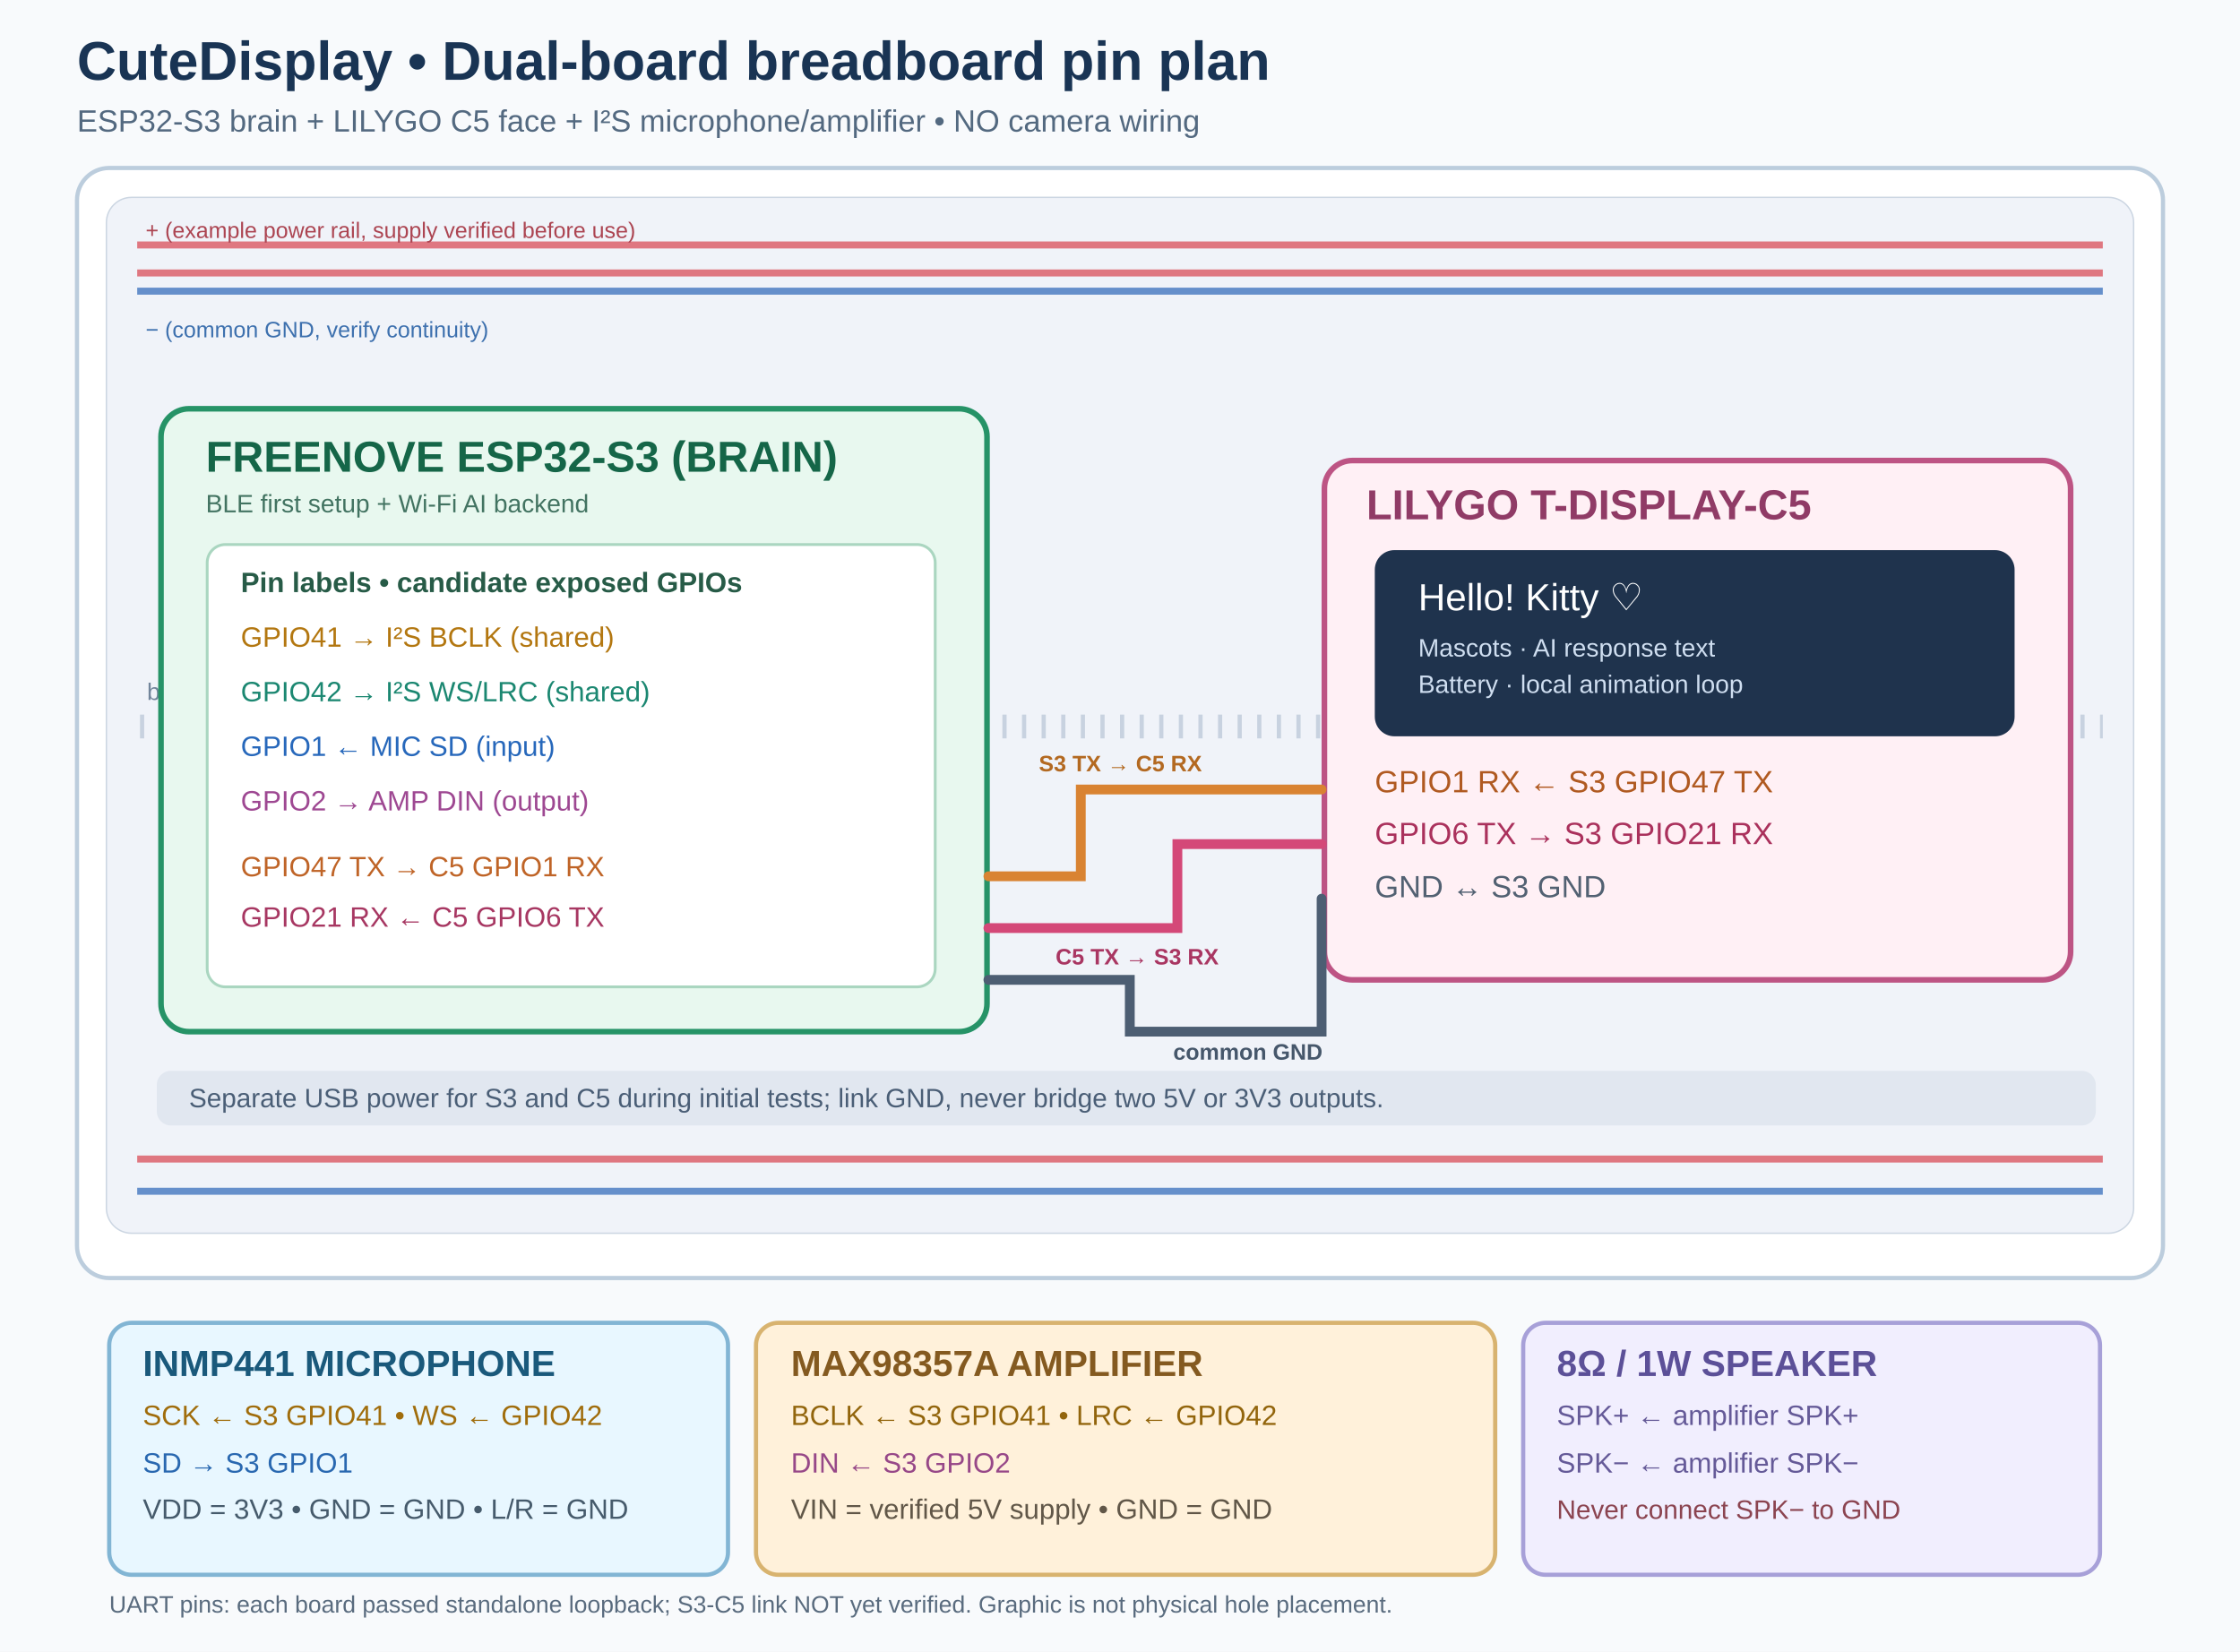
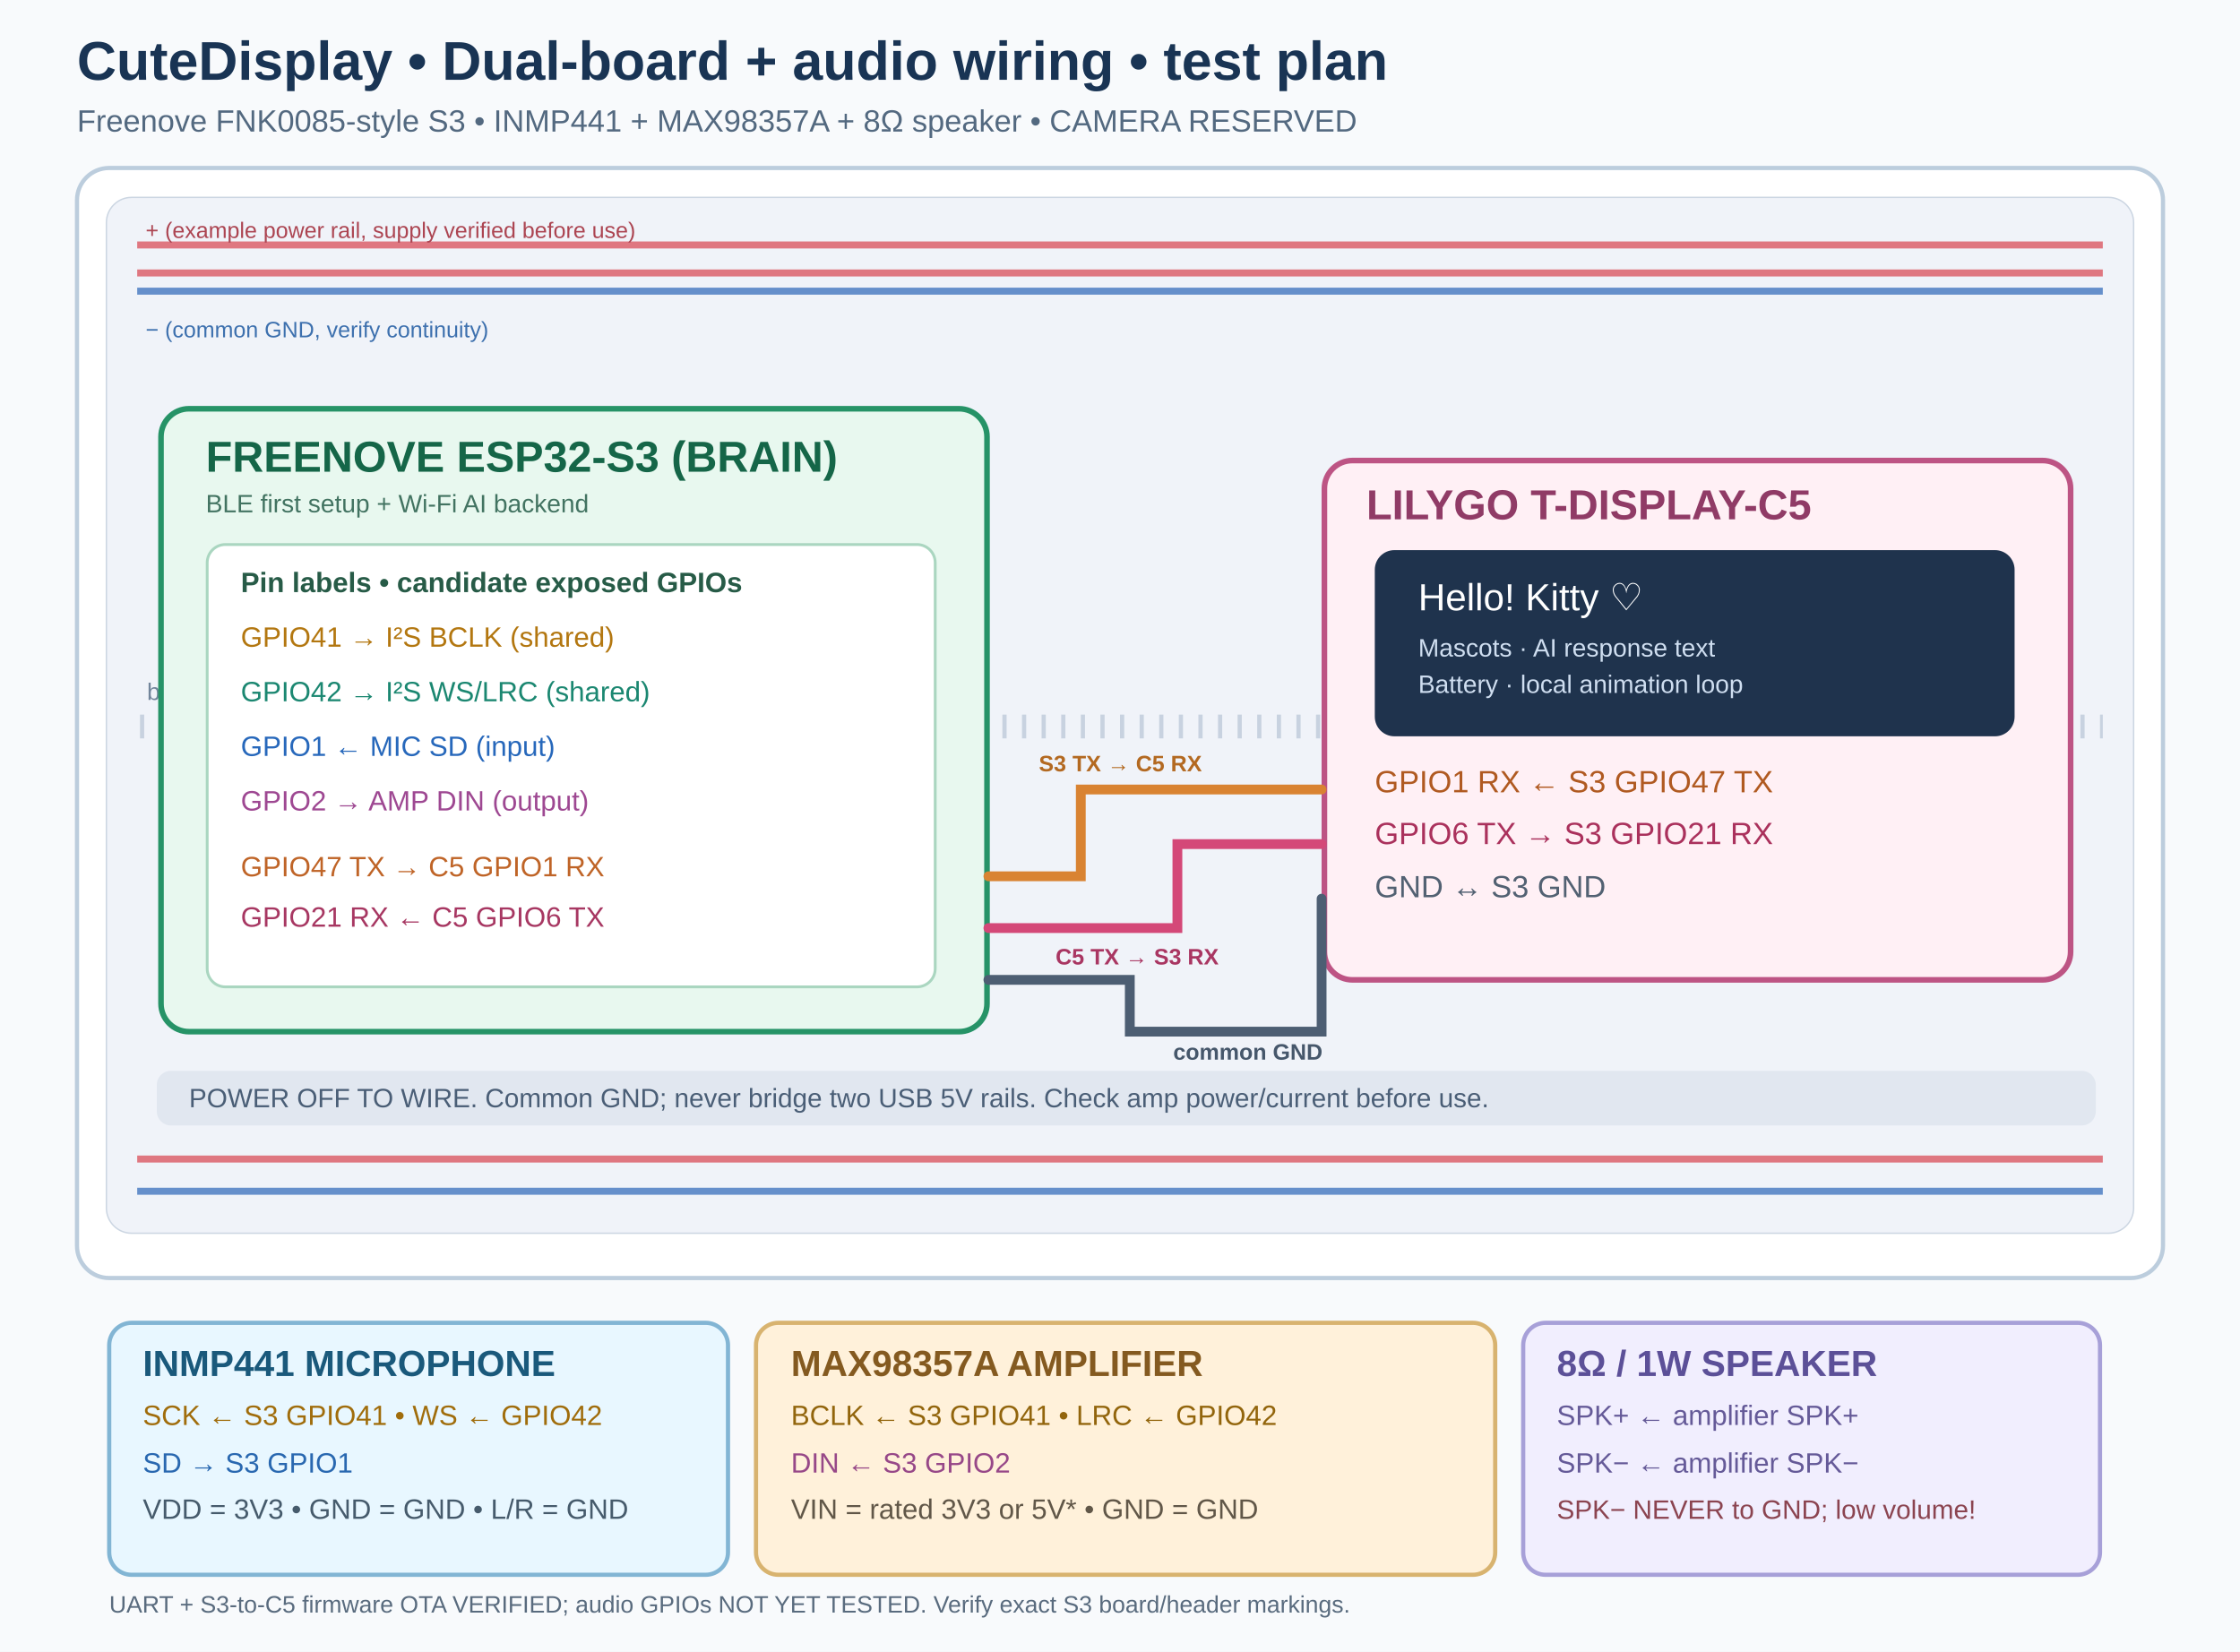
<svg xmlns="http://www.w3.org/2000/svg" width="1600" height="1180" viewBox="0 0 1600 1180" role="img" aria-label="CuteDisplay ESP32 S3 brain and LILYGO C5 face breadboard proposal. S3 GPIO41 shared BCLK, GPIO42 shared WS, GPIO1 mic data, GPIO2 amplifier data, GPIO47 UART TX to C5 GPIO1 RX, S3 GPIO21 UART RX from C5 GPIO6 TX; ground common. Camera omitted.">
  <rect width="1600" height="1180" fill="#f8fafc" />
  <g font-family="Arial,Helvetica,sans-serif">
-     <text x="55" y="57" font-size="39" font-weight="700" fill="#193454">CuteDisplay • Dual-board breadboard pin plan</text>
-     <text x="55" y="94" font-size="22" fill="#536980">ESP32-S3 brain + LILYGO C5 face + I²S microphone/amplifier • NO camera wiring</text>
+     <text x="55" y="57" font-size="39" font-weight="700" fill="#193454">CuteDisplay • Dual-board + audio wiring • test plan</text>
+     <text x="55" y="94" font-size="22" fill="#536980">Freenove FNK0085-style S3 • INMP441 + MAX98357A + 8Ω speaker • CAMERA RESERVED</text>
    <rect x="55" y="120" width="1490" height="793" rx="23" fill="#ffffff" stroke="#bccddd" stroke-width="3" />
    <rect x="76" y="141" width="1448" height="740" rx="18" fill="#f0f3f9" stroke="#ccd6e2" />
    <path d="M98 175 H1502 M98 195 H1502" fill="none" stroke-width="5" stroke="#df7781" />
    <path d="M98 208 H1502" fill="none" stroke-width="5" stroke="#658fcb" />
    <path d="M98 828 H1502" fill="none" stroke-width="5" stroke="#df7781" />
    <path d="M98 851 H1502" fill="none" stroke-width="5" stroke="#658fcb" />
    <text x="104" y="170" font-size="16" fill="#ac4552">+ (example power rail, supply verified before use)</text>
    <text x="104" y="241" font-size="16" fill="#3d70ae">− (common GND, verify continuity)</text>
    <path d="M100 519 H1502" stroke="#b7c4d5" stroke-width="17" stroke-dasharray="3 11" opacity=".7" />
    <text x="105" y="500" font-size="17" fill="#72859b">breadboard center channel · schematic layout, not exact hole positions</text>
    <rect x="115" y="292" width="590" height="445" rx="20" fill="#e8f8ef" stroke="#269367" stroke-width="4" />
    <text x="147" y="337" font-size="31" font-weight="700" fill="#156648">FREENOVE ESP32-S3 (BRAIN)</text>
    <text x="147" y="366" font-size="18" fill="#427361">BLE first setup + Wi-Fi AI backend</text>
    <rect x="148" y="389" width="520" height="316" rx="13" fill="#fff" stroke="#aad6c0" stroke-width="2" />
    <text x="172" y="423" font-size="20" font-weight="700" fill="#275b47">Pin labels • candidate exposed GPIOs</text>
    <text x="172" y="462" font-size="20" fill="#b37710">GPIO41  →  I²S BCLK (shared)</text>
    <text x="172" y="501" font-size="20" fill="#1b8771">GPIO42  →  I²S WS/LRC (shared)</text>
    <text x="172" y="540" font-size="20" fill="#2768bb">GPIO1    ←  MIC SD (input)</text>
    <text x="172" y="579" font-size="20" fill="#9e4892">GPIO2    →  AMP DIN (output)</text>
    <text x="172" y="626" font-size="20" fill="#bf6427">GPIO47 TX →  C5 GPIO1 RX</text>
    <text x="172" y="662" font-size="20" fill="#a73762">GPIO21 RX ←  C5 GPIO6 TX</text>
    <rect x="946" y="329" width="533" height="371" rx="20" fill="#fff0f5" stroke="#bd5484" stroke-width="4" />
    <text x="976" y="371" font-size="30" font-weight="700" fill="#903b66">LILYGO T-DISPLAY-C5</text>
    <rect x="982" y="393" width="457" height="133" rx="14" fill="#1f334d" />
    <text x="1013" y="436" font-size="27" fill="#fff">Hello! Kitty ♡</text>
    <text x="1013" y="469" font-size="18" fill="#cfdef0">Mascots · AI response text</text>
    <text x="1013" y="495" font-size="18" fill="#cfdef0">Battery · local animation loop</text>
    <text x="982" y="566" font-size="22" fill="#b05a21">GPIO1 RX ← S3 GPIO47 TX</text>
    <text x="982" y="603" font-size="22" fill="#aa315c">GPIO6 TX → S3 GPIO21 RX</text>
    <text x="982" y="641" font-size="22" fill="#526172">GND ↔ S3 GND</text>
    <path d="M706 626 H772 V564 H944" fill="none" stroke="#d98332" stroke-width="7" stroke-linecap="round" />
    <path d="M944 603 H841 V663 H706" fill="none" stroke="#d44878" stroke-width="7" stroke-linecap="round" />
    <path d="M706 700 H807 V737 H944 V642" fill="none" stroke="#4d5e73" stroke-width="7" stroke-linecap="round" />
    <text x="742" y="551" font-size="16" font-weight="700" fill="#b36921">S3 TX → C5 RX</text>
    <text x="754" y="689" font-size="16" font-weight="700" fill="#a93662">C5 TX → S3 RX</text>
    <text x="838" y="757" font-size="16" font-weight="700" fill="#46576b">common GND</text>
    <rect x="112" y="765" width="1385" height="39" rx="10" fill="#e1e7f0" />
-     <text x="135" y="791" font-size="19" fill="#4a5e76">Separate USB power for S3 and C5 during initial tests; link GND, never bridge two 5V or 3V3 outputs.</text>
+     <text x="135" y="791" font-size="19" fill="#4a5e76">POWER OFF TO WIRE. Common GND; never bridge two USB 5V rails. Check amp power/current before use.</text>
    <rect x="78" y="945" width="442" height="180" rx="16" fill="#e8f7ff" stroke="#82b5d4" stroke-width="3" />
    <text x="102" y="983" font-size="26" font-weight="700" fill="#1a597b">INMP441 MICROPHONE</text>
    <text x="102" y="1018" font-size="20" fill="#a06d0c">SCK ← S3 GPIO41   •   WS ← GPIO42</text>
    <text x="102" y="1052" font-size="20" fill="#2968b0">SD → S3 GPIO1</text>
    <text x="102" y="1085" font-size="20" fill="#465b6c">VDD = 3V3  •  GND = GND  •  L/R = GND</text>
    <rect x="540" y="945" width="528" height="180" rx="16" fill="#fff1da" stroke="#d8b36f" stroke-width="3" />
    <text x="565" y="983" font-size="26" font-weight="700" fill="#845a20">MAX98357A AMPLIFIER</text>
    <text x="565" y="1018" font-size="20" fill="#92650c">BCLK ← S3 GPIO41  •  LRC ← GPIO42</text>
    <text x="565" y="1052" font-size="20" fill="#974888">DIN ← S3 GPIO2</text>
-     <text x="565" y="1085" font-size="20" fill="#615748">VIN = verified 5V supply  •  GND = GND</text>
+     <text x="565" y="1085" font-size="20" fill="#615748">VIN = rated 3V3 or 5V* • GND = GND</text>
    <rect x="1088" y="945" width="412" height="180" rx="16" fill="#f1eefe" stroke="#a7a0d8" stroke-width="3" />
    <text x="1112" y="983" font-size="26" font-weight="700" fill="#5c5098">8Ω / 1W SPEAKER</text>
    <text x="1112" y="1018" font-size="20" fill="#655a98">SPK+ ← amplifier SPK+</text>
    <text x="1112" y="1052" font-size="20" fill="#655a98">SPK− ← amplifier SPK−</text>
-     <text x="1112" y="1085" font-size="19" fill="#8b4450">Never connect SPK− to GND</text>
-     <text x="78" y="1152" font-size="17" fill="#596b7e">UART pins: each board passed standalone loopback; S3-C5 link NOT yet verified. Graphic is not physical hole placement.</text>
+     <text x="1112" y="1085" font-size="19" fill="#8b4450">SPK− NEVER to GND; low volume!</text>
+     <text x="78" y="1152" font-size="17" fill="#596b7e">UART + S3-to-C5 firmware OTA VERIFIED; audio GPIOs NOT YET TESTED. Verify exact S3 board/header markings.</text>
  </g>
</svg>
